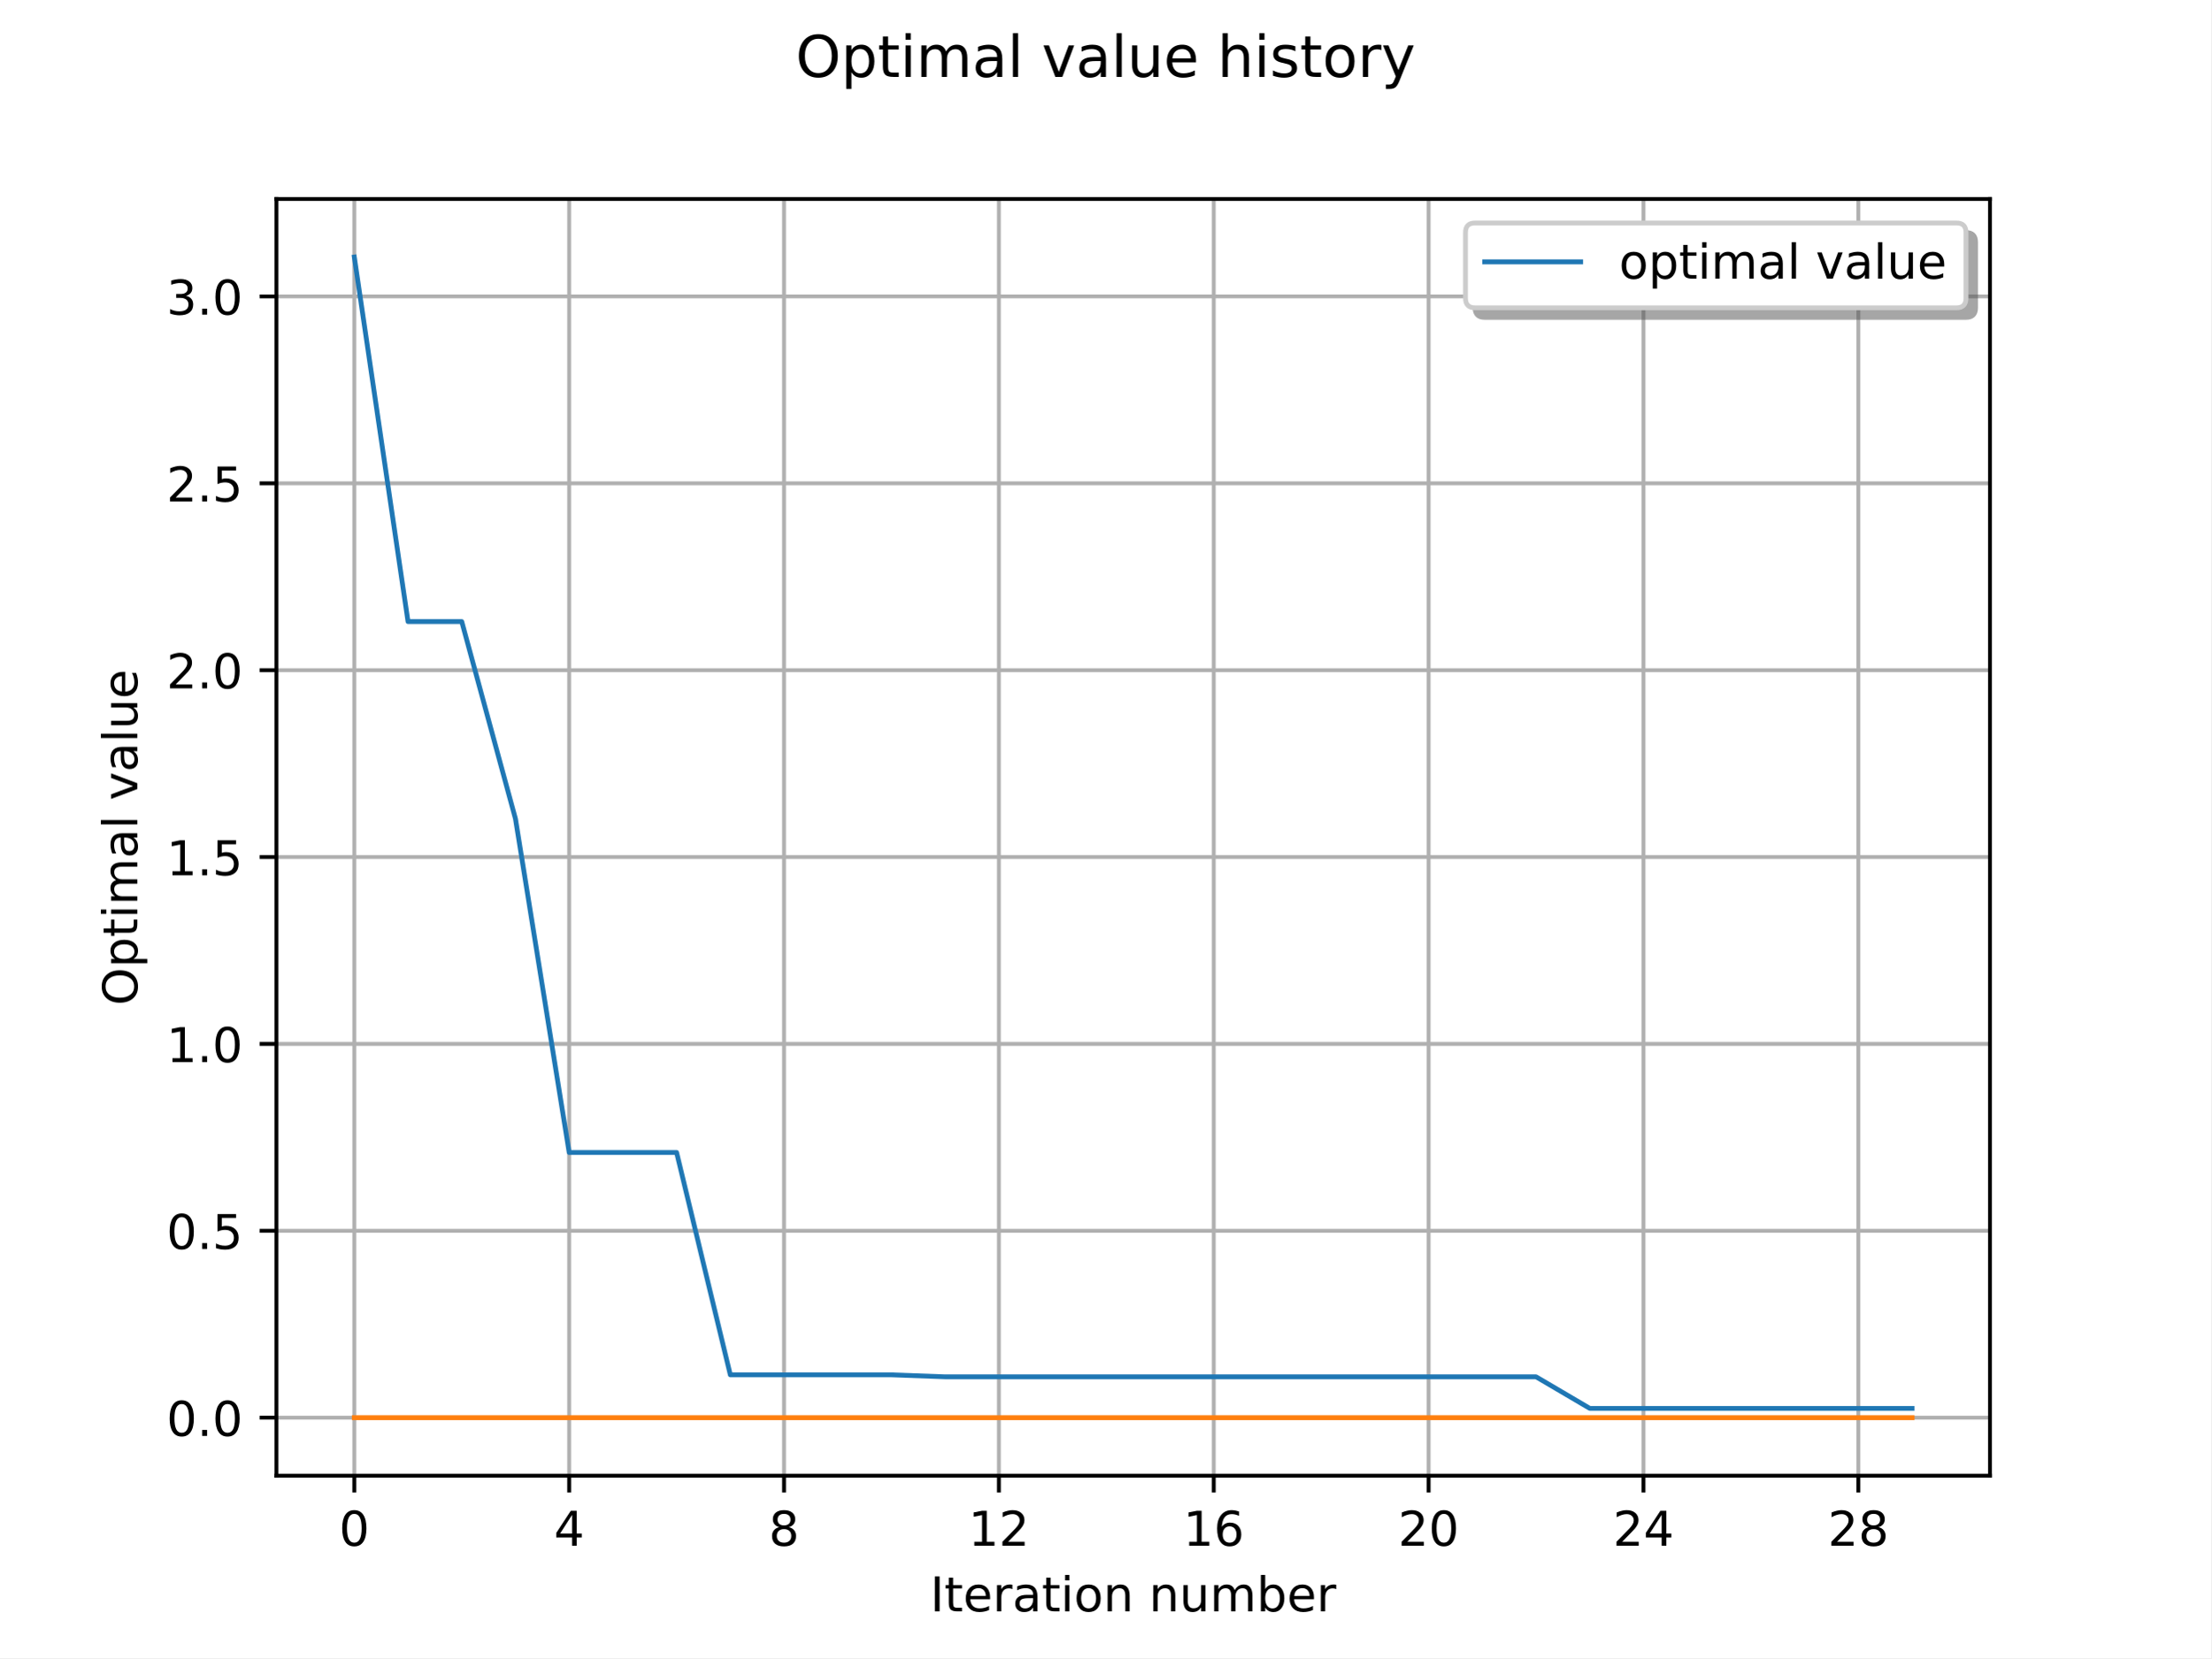
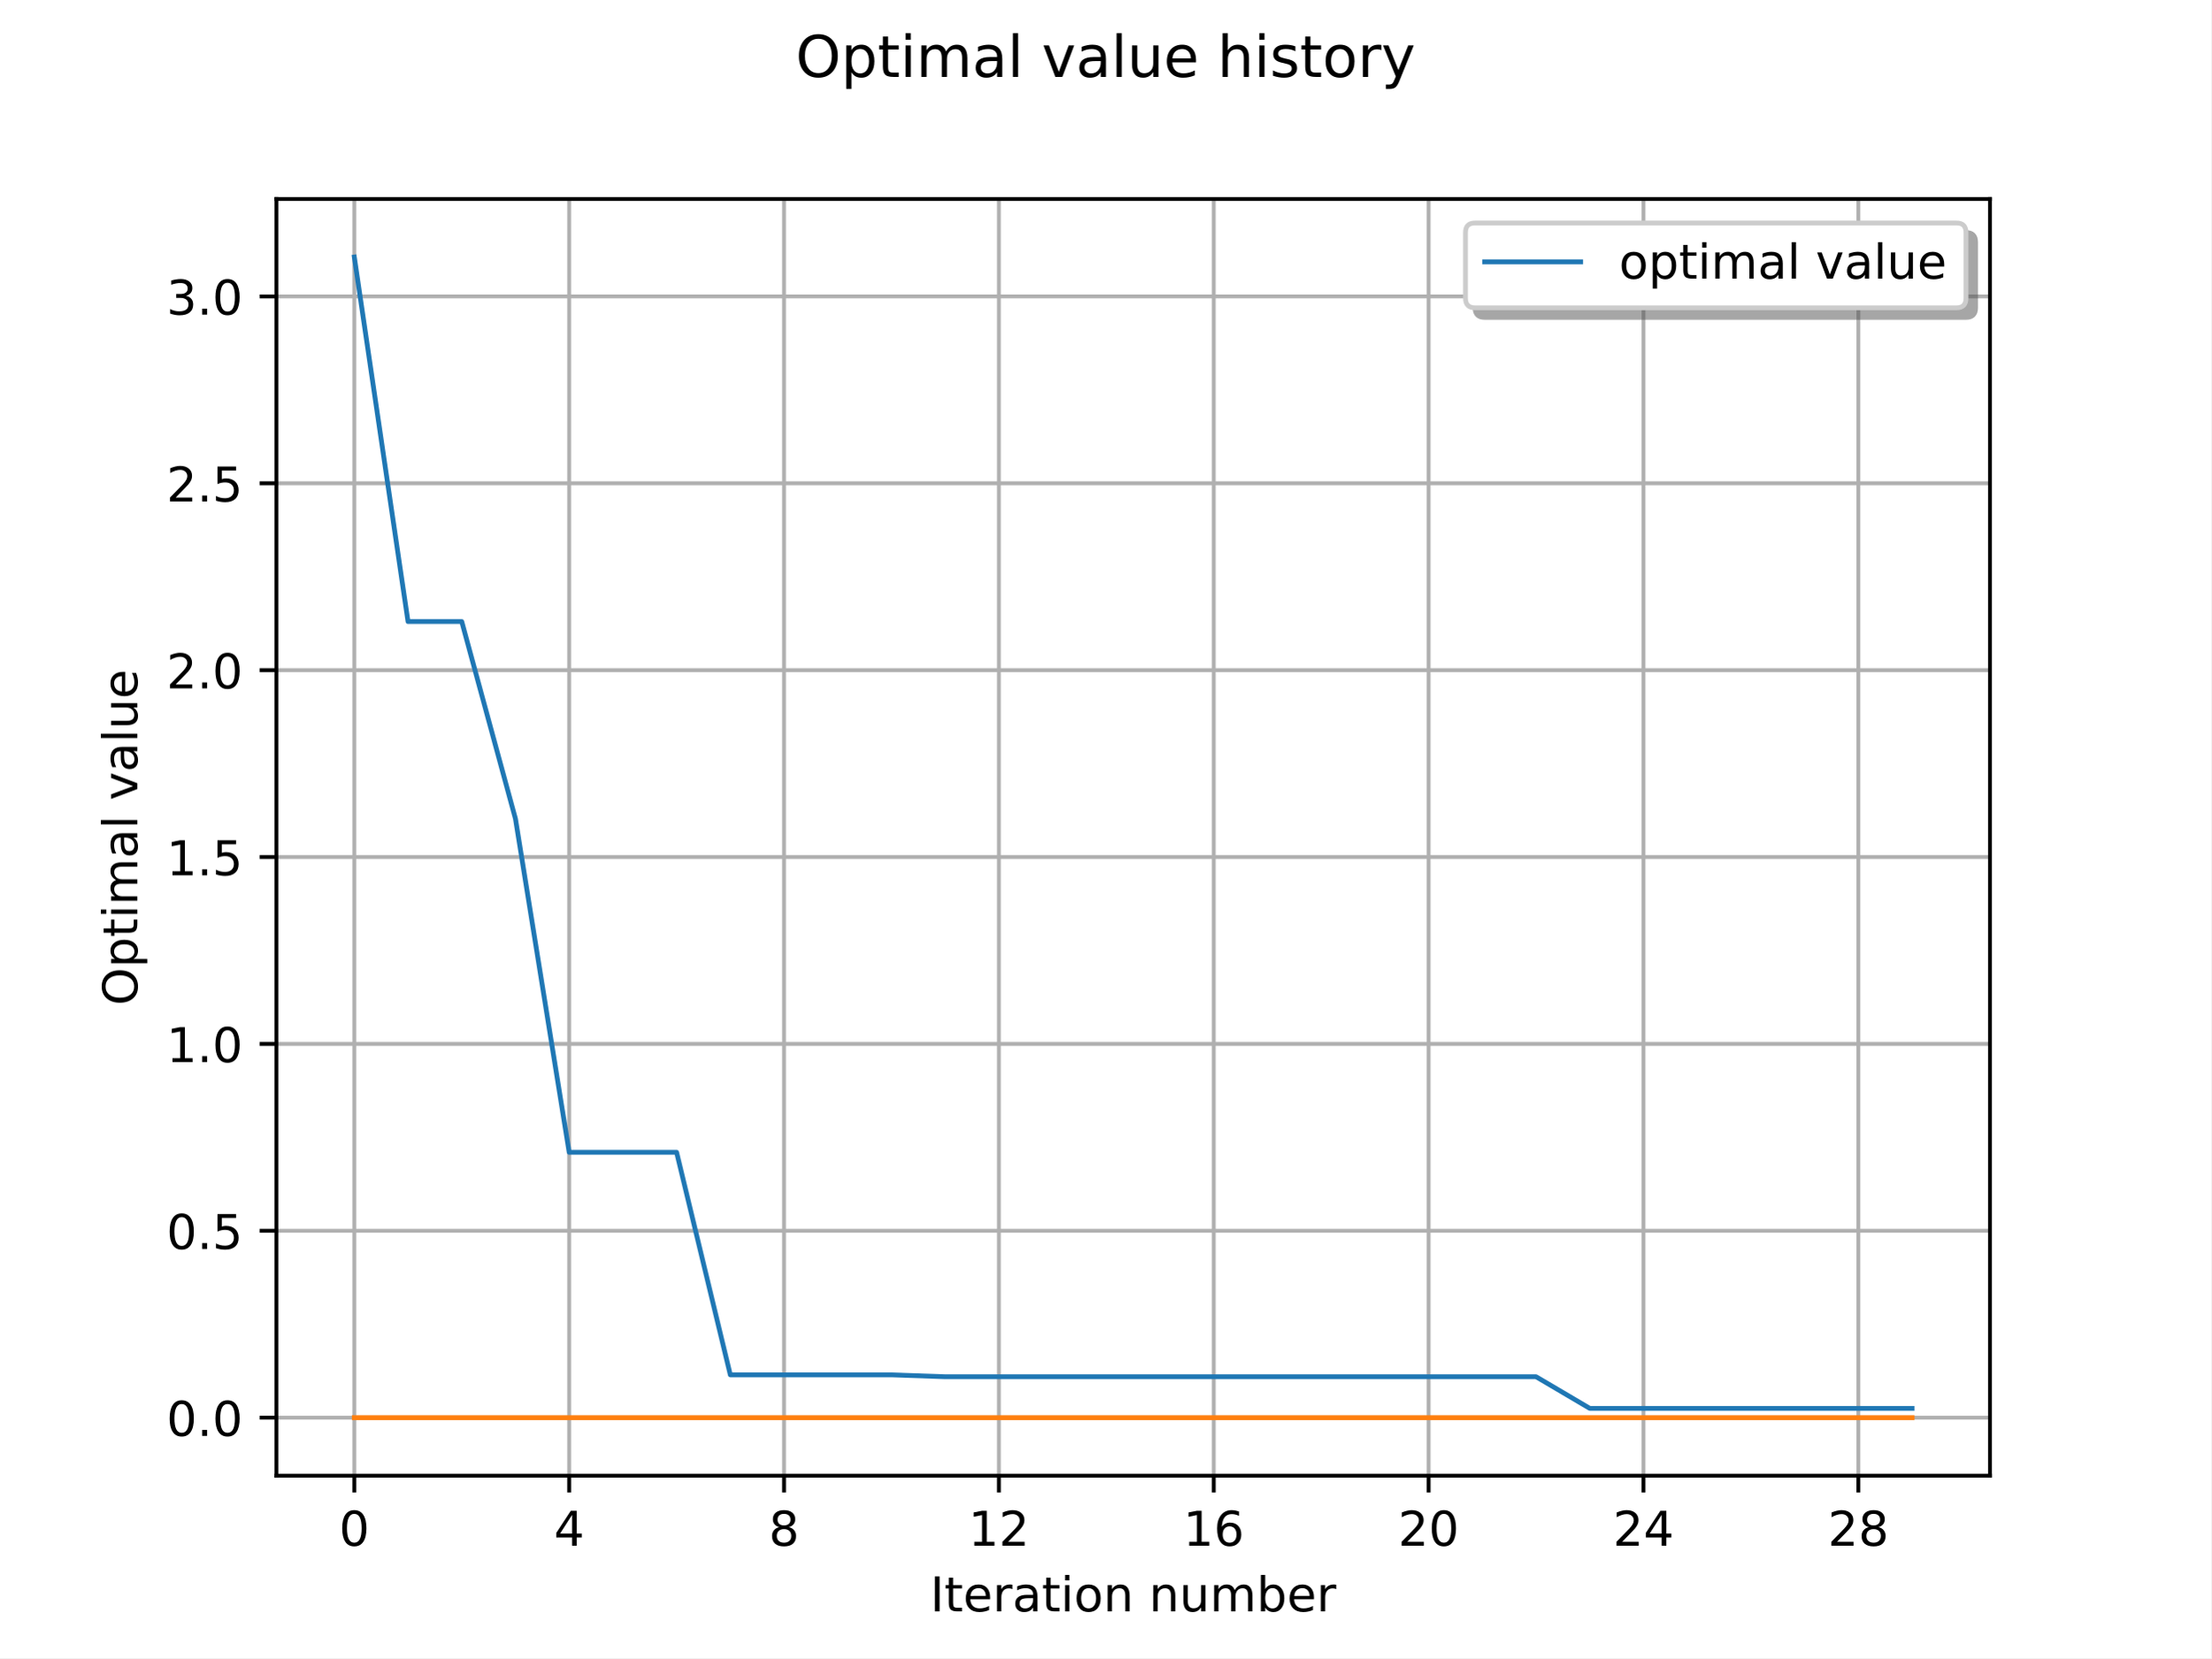
<svg xmlns="http://www.w3.org/2000/svg" xmlns:xlink="http://www.w3.org/1999/xlink" width="460.8pt" height="345.6pt" viewBox="0 0 460.8 345.6" version="1.1">
  <defs>
    <style type="text/css">*{stroke-linejoin: round; stroke-linecap: butt}</style>
  </defs>
  <g id="figure_1">
    <g id="patch_1">
      <path d="M 0 345.6  L 460.8 345.6  L 460.8 0  L 0 0  z " style="fill: #ffffff" />
    </g>
    <g id="axes_1">
      <g id="patch_2">
        <path d="M 57.6 307.584  L 414.72 307.584  L 414.72 41.472  L 57.6 41.472  z " style="fill: #ffffff" />
      </g>
      <g id="matplotlib.axis_1">
        <g id="xtick_1">
          <g id="line2d_1">
            <path d="M 73.833 307.584  L 73.833 41.472  " clip-path="url(#pece686282c)" style="fill: none; stroke: #b0b0b0; stroke-width: 0.8; stroke-linecap: square" />
          </g>
          <g id="line2d_2">
            <defs>
              <path id="m4a92d99fee" d="M 0 0  L 0 3.5  " style="stroke: #000000; stroke-width: 0.8" />
            </defs>
            <g>
              <use xlink:href="#m4a92d99fee" x="73.833" y="307.584" style="stroke: #000000; stroke-width: 0.8" />
            </g>
          </g>
          <g id="text_1">
            <g transform="translate(70.65148 322.1824) scale(0.1 -0.1)">
              <defs>
                <path id="DejaVuSans-30" d="M 2034 4250  Q 1547 4250 1301 3770  Q 1056 3291 1056 2328  Q 1056 1369 1301 889  Q 1547 409 2034 409  Q 2525 409 2770 889  Q 3016 1369 3016 2328  Q 3016 3291 2770 3770  Q 2525 4250 2034 4250  z M 2034 4750  Q 2819 4750 3233 4129  Q 3647 3509 3647 2328  Q 3647 1150 3233 529  Q 2819 -91 2034 -91  Q 1250 -91 836 529  Q 422 1150 422 2328  Q 422 3509 836 4129  Q 1250 4750 2034 4750  z " transform="scale(0.015625)" />
              </defs>
              <use xlink:href="#DejaVuSans-30" />
            </g>
          </g>
        </g>
        <g id="xtick_2">
          <g id="line2d_3">
            <path d="M 118.613 307.584  L 118.613 41.472  " clip-path="url(#pece686282c)" style="fill: none; stroke: #b0b0b0; stroke-width: 0.8; stroke-linecap: square" />
          </g>
          <g id="line2d_4">
            <g>
              <use xlink:href="#m4a92d99fee" x="118.613" y="307.584" style="stroke: #000000; stroke-width: 0.8" />
            </g>
          </g>
          <g id="text_2">
            <g transform="translate(115.4314 322.1824) scale(0.1 -0.1)">
              <defs>
                <path id="DejaVuSans-34" d="M 2419 4116  L 825 1625  L 2419 1625  L 2419 4116  z M 2253 4666  L 3047 4666  L 3047 1625  L 3713 1625  L 3713 1100  L 3047 1100  L 3047 0  L 2419 0  L 2419 1100  L 313 1100  L 313 1709  L 2253 4666  z " transform="scale(0.015625)" />
              </defs>
              <use xlink:href="#DejaVuSans-34" />
            </g>
          </g>
        </g>
        <g id="xtick_3">
          <g id="line2d_5">
            <path d="M 163.393 307.584  L 163.393 41.472  " clip-path="url(#pece686282c)" style="fill: none; stroke: #b0b0b0; stroke-width: 0.8; stroke-linecap: square" />
          </g>
          <g id="line2d_6">
            <g>
              <use xlink:href="#m4a92d99fee" x="163.393" y="307.584" style="stroke: #000000; stroke-width: 0.8" />
            </g>
          </g>
          <g id="text_3">
            <g transform="translate(160.2114 322.1824) scale(0.1 -0.1)">
              <defs>
                <path id="DejaVuSans-38" d="M 2034 2216  Q 1584 2216 1326 1975  Q 1069 1734 1069 1313  Q 1069 891 1326 650  Q 1584 409 2034 409  Q 2484 409 2743 651  Q 3003 894 3003 1313  Q 3003 1734 2745 1975  Q 2488 2216 2034 2216  z M 1403 2484  Q 997 2584 770 2862  Q 544 3141 544 3541  Q 544 4100 942 4425  Q 1341 4750 2034 4750  Q 2731 4750 3128 4425  Q 3525 4100 3525 3541  Q 3525 3141 3298 2862  Q 3072 2584 2669 2484  Q 3125 2378 3379 2068  Q 3634 1759 3634 1313  Q 3634 634 3220 271  Q 2806 -91 2034 -91  Q 1263 -91 848 271  Q 434 634 434 1313  Q 434 1759 690 2068  Q 947 2378 1403 2484  z M 1172 3481  Q 1172 3119 1398 2916  Q 1625 2713 2034 2713  Q 2441 2713 2670 2916  Q 2900 3119 2900 3481  Q 2900 3844 2670 4047  Q 2441 4250 2034 4250  Q 1625 4250 1398 4047  Q 1172 3844 1172 3481  z " transform="scale(0.015625)" />
              </defs>
              <use xlink:href="#DejaVuSans-38" />
            </g>
          </g>
        </g>
        <g id="xtick_4">
          <g id="line2d_7">
            <path d="M 208.173 307.584  L 208.173 41.472  " clip-path="url(#pece686282c)" style="fill: none; stroke: #b0b0b0; stroke-width: 0.8; stroke-linecap: square" />
          </g>
          <g id="line2d_8">
            <g>
              <use xlink:href="#m4a92d99fee" x="208.173" y="307.584" style="stroke: #000000; stroke-width: 0.8" />
            </g>
          </g>
          <g id="text_4">
            <g transform="translate(201.81 322.1824) scale(0.1 -0.1)">
              <defs>
                <path id="DejaVuSans-31" d="M 794 531  L 1825 531  L 1825 4091  L 703 3866  L 703 4441  L 1819 4666  L 2450 4666  L 2450 531  L 3481 531  L 3481 0  L 794 0  L 794 531  z " transform="scale(0.015625)" />
                <path id="DejaVuSans-32" d="M 1228 531  L 3431 531  L 3431 0  L 469 0  L 469 531  Q 828 903 1448 1529  Q 2069 2156 2228 2338  Q 2531 2678 2651 2914  Q 2772 3150 2772 3378  Q 2772 3750 2511 3984  Q 2250 4219 1831 4219  Q 1534 4219 1204 4116  Q 875 4013 500 3803  L 500 4441  Q 881 4594 1212 4672  Q 1544 4750 1819 4750  Q 2544 4750 2975 4387  Q 3406 4025 3406 3419  Q 3406 3131 3298 2873  Q 3191 2616 2906 2266  Q 2828 2175 2409 1742  Q 1991 1309 1228 531  z " transform="scale(0.015625)" />
              </defs>
              <use xlink:href="#DejaVuSans-31" />
              <use xlink:href="#DejaVuSans-32" transform="translate(63.62305 0)" />
            </g>
          </g>
        </g>
        <g id="xtick_5">
          <g id="line2d_9">
            <path d="M 252.952 307.584  L 252.952 41.472  " clip-path="url(#pece686282c)" style="fill: none; stroke: #b0b0b0; stroke-width: 0.8; stroke-linecap: square" />
          </g>
          <g id="line2d_10">
            <g>
              <use xlink:href="#m4a92d99fee" x="252.952" y="307.584" style="stroke: #000000; stroke-width: 0.8" />
            </g>
          </g>
          <g id="text_5">
            <g transform="translate(246.59 322.1824) scale(0.1 -0.1)">
              <defs>
                <path id="DejaVuSans-36" d="M 2113 2584  Q 1688 2584 1439 2293  Q 1191 2003 1191 1497  Q 1191 994 1439 701  Q 1688 409 2113 409  Q 2538 409 2786 701  Q 3034 994 3034 1497  Q 3034 2003 2786 2293  Q 2538 2584 2113 2584  z M 3366 4563  L 3366 3988  Q 3128 4100 2886 4159  Q 2644 4219 2406 4219  Q 1781 4219 1451 3797  Q 1122 3375 1075 2522  Q 1259 2794 1537 2939  Q 1816 3084 2150 3084  Q 2853 3084 3261 2657  Q 3669 2231 3669 1497  Q 3669 778 3244 343  Q 2819 -91 2113 -91  Q 1303 -91 875 529  Q 447 1150 447 2328  Q 447 3434 972 4092  Q 1497 4750 2381 4750  Q 2619 4750 2861 4703  Q 3103 4656 3366 4563  z " transform="scale(0.015625)" />
              </defs>
              <use xlink:href="#DejaVuSans-31" />
              <use xlink:href="#DejaVuSans-36" transform="translate(63.62305 0)" />
            </g>
          </g>
        </g>
        <g id="xtick_6">
          <g id="line2d_11">
            <path d="M 297.732 307.584  L 297.732 41.472  " clip-path="url(#pece686282c)" style="fill: none; stroke: #b0b0b0; stroke-width: 0.8; stroke-linecap: square" />
          </g>
          <g id="line2d_12">
            <g>
              <use xlink:href="#m4a92d99fee" x="297.732" y="307.584" style="stroke: #000000; stroke-width: 0.8" />
            </g>
          </g>
          <g id="text_6">
            <g transform="translate(291.3699 322.1824) scale(0.1 -0.1)">
              <use xlink:href="#DejaVuSans-32" />
              <use xlink:href="#DejaVuSans-30" transform="translate(63.62305 0)" />
            </g>
          </g>
        </g>
        <g id="xtick_7">
          <g id="line2d_13">
            <path d="M 342.512 307.584  L 342.512 41.472  " clip-path="url(#pece686282c)" style="fill: none; stroke: #b0b0b0; stroke-width: 0.8; stroke-linecap: square" />
          </g>
          <g id="line2d_14">
            <g>
              <use xlink:href="#m4a92d99fee" x="342.512" y="307.584" style="stroke: #000000; stroke-width: 0.8" />
            </g>
          </g>
          <g id="text_7">
            <g transform="translate(336.1499 322.1824) scale(0.1 -0.1)">
              <use xlink:href="#DejaVuSans-32" />
              <use xlink:href="#DejaVuSans-34" transform="translate(63.62305 0)" />
            </g>
          </g>
        </g>
        <g id="xtick_8">
          <g id="line2d_15">
            <path d="M 387.292 307.584  L 387.292 41.472  " clip-path="url(#pece686282c)" style="fill: none; stroke: #b0b0b0; stroke-width: 0.8; stroke-linecap: square" />
          </g>
          <g id="line2d_16">
            <g>
              <use xlink:href="#m4a92d99fee" x="387.292" y="307.584" style="stroke: #000000; stroke-width: 0.8" />
            </g>
          </g>
          <g id="text_8">
            <g transform="translate(380.9298 322.1824) scale(0.1 -0.1)">
              <use xlink:href="#DejaVuSans-32" />
              <use xlink:href="#DejaVuSans-38" transform="translate(63.62305 0)" />
            </g>
          </g>
        </g>
        <g id="text_9">
          <g transform="translate(193.8483 335.8606) scale(0.1 -0.1)">
            <defs>
              <path id="DejaVuSans-49" d="M 628 4666  L 1259 4666  L 1259 0  L 628 0  L 628 4666  z " transform="scale(0.015625)" />
              <path id="DejaVuSans-74" d="M 1172 4494  L 1172 3500  L 2356 3500  L 2356 3053  L 1172 3053  L 1172 1153  Q 1172 725 1289 603  Q 1406 481 1766 481  L 2356 481  L 2356 0  L 1766 0  Q 1100 0 847 248  Q 594 497 594 1153  L 594 3053  L 172 3053  L 172 3500  L 594 3500  L 594 4494  L 1172 4494  z " transform="scale(0.015625)" />
              <path id="DejaVuSans-65" d="M 3597 1894  L 3597 1613  L 953 1613  Q 991 1019 1311 708  Q 1631 397 2203 397  Q 2534 397 2845 478  Q 3156 559 3463 722  L 3463 178  Q 3153 47 2828 -22  Q 2503 -91 2169 -91  Q 1331 -91 842 396  Q 353 884 353 1716  Q 353 2575 817 3079  Q 1281 3584 2069 3584  Q 2775 3584 3186 3129  Q 3597 2675 3597 1894  z M 3022 2063  Q 3016 2534 2758 2815  Q 2500 3097 2075 3097  Q 1594 3097 1305 2825  Q 1016 2553 972 2059  L 3022 2063  z " transform="scale(0.015625)" />
              <path id="DejaVuSans-72" d="M 2631 2963  Q 2534 3019 2420 3045  Q 2306 3072 2169 3072  Q 1681 3072 1420 2755  Q 1159 2438 1159 1844  L 1159 0  L 581 0  L 581 3500  L 1159 3500  L 1159 2956  Q 1341 3275 1631 3429  Q 1922 3584 2338 3584  Q 2397 3584 2469 3576  Q 2541 3569 2628 3553  L 2631 2963  z " transform="scale(0.015625)" />
              <path id="DejaVuSans-61" d="M 2194 1759  Q 1497 1759 1228 1600  Q 959 1441 959 1056  Q 959 750 1161 570  Q 1363 391 1709 391  Q 2188 391 2477 730  Q 2766 1069 2766 1631  L 2766 1759  L 2194 1759  z M 3341 1997  L 3341 0  L 2766 0  L 2766 531  Q 2569 213 2275 61  Q 1981 -91 1556 -91  Q 1019 -91 701 211  Q 384 513 384 1019  Q 384 1609 779 1909  Q 1175 2209 1959 2209  L 2766 2209  L 2766 2266  Q 2766 2663 2505 2880  Q 2244 3097 1772 3097  Q 1472 3097 1187 3025  Q 903 2953 641 2809  L 641 3341  Q 956 3463 1253 3523  Q 1550 3584 1831 3584  Q 2591 3584 2966 3190  Q 3341 2797 3341 1997  z " transform="scale(0.015625)" />
              <path id="DejaVuSans-69" d="M 603 3500  L 1178 3500  L 1178 0  L 603 0  L 603 3500  z M 603 4863  L 1178 4863  L 1178 4134  L 603 4134  L 603 4863  z " transform="scale(0.015625)" />
              <path id="DejaVuSans-6f" d="M 1959 3097  Q 1497 3097 1228 2736  Q 959 2375 959 1747  Q 959 1119 1226 758  Q 1494 397 1959 397  Q 2419 397 2687 759  Q 2956 1122 2956 1747  Q 2956 2369 2687 2733  Q 2419 3097 1959 3097  z M 1959 3584  Q 2709 3584 3137 3096  Q 3566 2609 3566 1747  Q 3566 888 3137 398  Q 2709 -91 1959 -91  Q 1206 -91 779 398  Q 353 888 353 1747  Q 353 2609 779 3096  Q 1206 3584 1959 3584  z " transform="scale(0.015625)" />
              <path id="DejaVuSans-6e" d="M 3513 2113  L 3513 0  L 2938 0  L 2938 2094  Q 2938 2591 2744 2837  Q 2550 3084 2163 3084  Q 1697 3084 1428 2787  Q 1159 2491 1159 1978  L 1159 0  L 581 0  L 581 3500  L 1159 3500  L 1159 2956  Q 1366 3272 1645 3428  Q 1925 3584 2291 3584  Q 2894 3584 3203 3211  Q 3513 2838 3513 2113  z " transform="scale(0.015625)" />
              <path id="DejaVuSans-20" transform="scale(0.015625)" />
              <path id="DejaVuSans-75" d="M 544 1381  L 544 3500  L 1119 3500  L 1119 1403  Q 1119 906 1312 657  Q 1506 409 1894 409  Q 2359 409 2629 706  Q 2900 1003 2900 1516  L 2900 3500  L 3475 3500  L 3475 0  L 2900 0  L 2900 538  Q 2691 219 2414 64  Q 2138 -91 1772 -91  Q 1169 -91 856 284  Q 544 659 544 1381  z M 1991 3584  L 1991 3584  z " transform="scale(0.015625)" />
              <path id="DejaVuSans-6d" d="M 3328 2828  Q 3544 3216 3844 3400  Q 4144 3584 4550 3584  Q 5097 3584 5394 3201  Q 5691 2819 5691 2113  L 5691 0  L 5113 0  L 5113 2094  Q 5113 2597 4934 2840  Q 4756 3084 4391 3084  Q 3944 3084 3684 2787  Q 3425 2491 3425 1978  L 3425 0  L 2847 0  L 2847 2094  Q 2847 2600 2669 2842  Q 2491 3084 2119 3084  Q 1678 3084 1418 2786  Q 1159 2488 1159 1978  L 1159 0  L 581 0  L 581 3500  L 1159 3500  L 1159 2956  Q 1356 3278 1631 3431  Q 1906 3584 2284 3584  Q 2666 3584 2933 3390  Q 3200 3197 3328 2828  z " transform="scale(0.015625)" />
              <path id="DejaVuSans-62" d="M 3116 1747  Q 3116 2381 2855 2742  Q 2594 3103 2138 3103  Q 1681 3103 1420 2742  Q 1159 2381 1159 1747  Q 1159 1113 1420 752  Q 1681 391 2138 391  Q 2594 391 2855 752  Q 3116 1113 3116 1747  z M 1159 2969  Q 1341 3281 1617 3432  Q 1894 3584 2278 3584  Q 2916 3584 3314 3078  Q 3713 2572 3713 1747  Q 3713 922 3314 415  Q 2916 -91 2278 -91  Q 1894 -91 1617 61  Q 1341 213 1159 525  L 1159 0  L 581 0  L 581 4863  L 1159 4863  L 1159 2969  z " transform="scale(0.015625)" />
            </defs>
            <use xlink:href="#DejaVuSans-49" />
            <use xlink:href="#DejaVuSans-74" transform="translate(29.49219 0)" />
            <use xlink:href="#DejaVuSans-65" transform="translate(68.70117 0)" />
            <use xlink:href="#DejaVuSans-72" transform="translate(130.2246 0)" />
            <use xlink:href="#DejaVuSans-61" transform="translate(171.3379 0)" />
            <use xlink:href="#DejaVuSans-74" transform="translate(232.6172 0)" />
            <use xlink:href="#DejaVuSans-69" transform="translate(271.8262 0)" />
            <use xlink:href="#DejaVuSans-6f" transform="translate(299.6094 0)" />
            <use xlink:href="#DejaVuSans-6e" transform="translate(360.791 0)" />
            <use xlink:href="#DejaVuSans-20" transform="translate(424.1699 0)" />
            <use xlink:href="#DejaVuSans-6e" transform="translate(455.957 0)" />
            <use xlink:href="#DejaVuSans-75" transform="translate(519.3359 0)" />
            <use xlink:href="#DejaVuSans-6d" transform="translate(582.7148 0)" />
            <use xlink:href="#DejaVuSans-62" transform="translate(680.127 0)" />
            <use xlink:href="#DejaVuSans-65" transform="translate(743.6035 0)" />
            <use xlink:href="#DejaVuSans-72" transform="translate(805.127 0)" />
          </g>
        </g>
      </g>
      <g id="matplotlib.axis_2">
        <g id="ytick_1">
          <g id="line2d_17">
            <path d="M 57.6 295.488  L 414.72 295.488  " clip-path="url(#pece686282c)" style="fill: none; stroke: #b0b0b0; stroke-width: 0.8; stroke-linecap: square" />
          </g>
          <g id="line2d_18">
            <defs>
              <path id="mb3cb5c074b" d="M 0 0  L -3.5 0  " style="stroke: #000000; stroke-width: 0.8" />
            </defs>
            <g>
              <use xlink:href="#mb3cb5c074b" x="57.6" y="295.488" style="stroke: #000000; stroke-width: 0.8" />
            </g>
          </g>
          <g id="text_10">
            <g transform="translate(34.69687 299.2872) scale(0.1 -0.1)">
              <defs>
                <path id="DejaVuSans-2e" d="M 684 794  L 1344 794  L 1344 0  L 684 0  L 684 794  z " transform="scale(0.015625)" />
              </defs>
              <use xlink:href="#DejaVuSans-30" />
              <use xlink:href="#DejaVuSans-2e" transform="translate(63.62305 0)" />
              <use xlink:href="#DejaVuSans-30" transform="translate(95.41016 0)" />
            </g>
          </g>
        </g>
        <g id="ytick_2">
          <g id="line2d_19">
-             <path d="M 57.6 256.536  L 414.72 256.536  " clip-path="url(#pece686282c)" style="fill: none; stroke: #b0b0b0; stroke-width: 0.8; stroke-linecap: square" />
+             <path d="M 57.6 256.535  L 414.72 256.535  " clip-path="url(#pece686282c)" style="fill: none; stroke: #b0b0b0; stroke-width: 0.8; stroke-linecap: square" />
          </g>
          <g id="line2d_20">
            <g>
-               <use xlink:href="#mb3cb5c074b" x="57.6" y="256.536" style="stroke: #000000; stroke-width: 0.8" />
+               <use xlink:href="#mb3cb5c074b" x="57.6" y="256.535" style="stroke: #000000; stroke-width: 0.8" />
            </g>
          </g>
          <g id="text_11">
-             <g transform="translate(34.69687 260.3349) scale(0.1 -0.1)">
+             <g transform="translate(34.69687 260.3347) scale(0.1 -0.1)">
              <defs>
                <path id="DejaVuSans-35" d="M 691 4666  L 3169 4666  L 3169 4134  L 1269 4134  L 1269 2991  Q 1406 3038 1543 3061  Q 1681 3084 1819 3084  Q 2600 3084 3056 2656  Q 3513 2228 3513 1497  Q 3513 744 3044 326  Q 2575 -91 1722 -91  Q 1428 -91 1123 -41  Q 819 9 494 109  L 494 744  Q 775 591 1075 516  Q 1375 441 1709 441  Q 2250 441 2565 725  Q 2881 1009 2881 1497  Q 2881 1984 2565 2268  Q 2250 2553 1709 2553  Q 1456 2553 1204 2497  Q 953 2441 691 2322  L 691 4666  z " transform="scale(0.015625)" />
              </defs>
              <use xlink:href="#DejaVuSans-30" />
              <use xlink:href="#DejaVuSans-2e" transform="translate(63.62305 0)" />
              <use xlink:href="#DejaVuSans-35" transform="translate(95.41016 0)" />
            </g>
          </g>
        </g>
        <g id="ytick_3">
          <g id="line2d_21">
            <path d="M 57.6 217.583  L 414.72 217.583  " clip-path="url(#pece686282c)" style="fill: none; stroke: #b0b0b0; stroke-width: 0.8; stroke-linecap: square" />
          </g>
          <g id="line2d_22">
            <g>
              <use xlink:href="#mb3cb5c074b" x="57.6" y="217.583" style="stroke: #000000; stroke-width: 0.8" />
            </g>
          </g>
          <g id="text_12">
-             <g transform="translate(34.69687 221.3826) scale(0.1 -0.1)">
+             <g transform="translate(34.69687 221.3822) scale(0.1 -0.1)">
              <use xlink:href="#DejaVuSans-31" />
              <use xlink:href="#DejaVuSans-2e" transform="translate(63.62305 0)" />
              <use xlink:href="#DejaVuSans-30" transform="translate(95.41016 0)" />
            </g>
          </g>
        </g>
        <g id="ytick_4">
          <g id="line2d_23">
-             <path d="M 57.6 178.631  L 414.72 178.631  " clip-path="url(#pece686282c)" style="fill: none; stroke: #b0b0b0; stroke-width: 0.8; stroke-linecap: square" />
+             <path d="M 57.6 178.63  L 414.72 178.63  " clip-path="url(#pece686282c)" style="fill: none; stroke: #b0b0b0; stroke-width: 0.8; stroke-linecap: square" />
          </g>
          <g id="line2d_24">
            <g>
-               <use xlink:href="#mb3cb5c074b" x="57.6" y="178.631" style="stroke: #000000; stroke-width: 0.8" />
+               <use xlink:href="#mb3cb5c074b" x="57.6" y="178.63" style="stroke: #000000; stroke-width: 0.8" />
            </g>
          </g>
          <g id="text_13">
-             <g transform="translate(34.69687 182.4303) scale(0.1 -0.1)">
+             <g transform="translate(34.69687 182.4297) scale(0.1 -0.1)">
              <use xlink:href="#DejaVuSans-31" />
              <use xlink:href="#DejaVuSans-2e" transform="translate(63.62305 0)" />
              <use xlink:href="#DejaVuSans-35" transform="translate(95.41016 0)" />
            </g>
          </g>
        </g>
        <g id="ytick_5">
          <g id="line2d_25">
-             <path d="M 57.6 139.679  L 414.72 139.679  " clip-path="url(#pece686282c)" style="fill: none; stroke: #b0b0b0; stroke-width: 0.8; stroke-linecap: square" />
+             <path d="M 57.6 139.678  L 414.72 139.678  " clip-path="url(#pece686282c)" style="fill: none; stroke: #b0b0b0; stroke-width: 0.8; stroke-linecap: square" />
          </g>
          <g id="line2d_26">
            <g>
-               <use xlink:href="#mb3cb5c074b" x="57.6" y="139.679" style="stroke: #000000; stroke-width: 0.8" />
+               <use xlink:href="#mb3cb5c074b" x="57.6" y="139.678" style="stroke: #000000; stroke-width: 0.8" />
            </g>
          </g>
          <g id="text_14">
-             <g transform="translate(34.69687 143.4779) scale(0.1 -0.1)">
+             <g transform="translate(34.69687 143.4772) scale(0.1 -0.1)">
              <use xlink:href="#DejaVuSans-32" />
              <use xlink:href="#DejaVuSans-2e" transform="translate(63.62305 0)" />
              <use xlink:href="#DejaVuSans-30" transform="translate(95.41016 0)" />
            </g>
          </g>
        </g>
        <g id="ytick_6">
          <g id="line2d_27">
-             <path d="M 57.6 100.726  L 414.72 100.726  " clip-path="url(#pece686282c)" style="fill: none; stroke: #b0b0b0; stroke-width: 0.8; stroke-linecap: square" />
+             <path d="M 57.6 100.725  L 414.72 100.725  " clip-path="url(#pece686282c)" style="fill: none; stroke: #b0b0b0; stroke-width: 0.8; stroke-linecap: square" />
          </g>
          <g id="line2d_28">
            <g>
-               <use xlink:href="#mb3cb5c074b" x="57.6" y="100.726" style="stroke: #000000; stroke-width: 0.8" />
+               <use xlink:href="#mb3cb5c074b" x="57.6" y="100.725" style="stroke: #000000; stroke-width: 0.8" />
            </g>
          </g>
          <g id="text_15">
-             <g transform="translate(34.69687 104.5256) scale(0.1 -0.1)">
+             <g transform="translate(34.69687 104.5247) scale(0.1 -0.1)">
              <use xlink:href="#DejaVuSans-32" />
              <use xlink:href="#DejaVuSans-2e" transform="translate(63.62305 0)" />
              <use xlink:href="#DejaVuSans-35" transform="translate(95.41016 0)" />
            </g>
          </g>
        </g>
        <g id="ytick_7">
          <g id="line2d_29">
-             <path d="M 57.6 61.774  L 414.72 61.774  " clip-path="url(#pece686282c)" style="fill: none; stroke: #b0b0b0; stroke-width: 0.8; stroke-linecap: square" />
+             <path d="M 57.6 61.773  L 414.72 61.773  " clip-path="url(#pece686282c)" style="fill: none; stroke: #b0b0b0; stroke-width: 0.8; stroke-linecap: square" />
          </g>
          <g id="line2d_30">
            <g>
-               <use xlink:href="#mb3cb5c074b" x="57.6" y="61.774" style="stroke: #000000; stroke-width: 0.8" />
+               <use xlink:href="#mb3cb5c074b" x="57.6" y="61.773" style="stroke: #000000; stroke-width: 0.8" />
            </g>
          </g>
          <g id="text_16">
-             <g transform="translate(34.69687 65.57331) scale(0.1 -0.1)">
+             <g transform="translate(34.69687 65.57215) scale(0.1 -0.1)">
              <defs>
                <path id="DejaVuSans-33" d="M 2597 2516  Q 3050 2419 3304 2112  Q 3559 1806 3559 1356  Q 3559 666 3084 287  Q 2609 -91 1734 -91  Q 1441 -91 1130 -33  Q 819 25 488 141  L 488 750  Q 750 597 1062 519  Q 1375 441 1716 441  Q 2309 441 2620 675  Q 2931 909 2931 1356  Q 2931 1769 2642 2001  Q 2353 2234 1838 2234  L 1294 2234  L 1294 2753  L 1863 2753  Q 2328 2753 2575 2939  Q 2822 3125 2822 3475  Q 2822 3834 2567 4026  Q 2313 4219 1838 4219  Q 1578 4219 1281 4162  Q 984 4106 628 3988  L 628 4550  Q 988 4650 1302 4700  Q 1616 4750 1894 4750  Q 2613 4750 3031 4423  Q 3450 4097 3450 3541  Q 3450 3153 3228 2886  Q 3006 2619 2597 2516  z " transform="scale(0.015625)" />
              </defs>
              <use xlink:href="#DejaVuSans-33" />
              <use xlink:href="#DejaVuSans-2e" transform="translate(63.62305 0)" />
              <use xlink:href="#DejaVuSans-30" transform="translate(95.41016 0)" />
            </g>
          </g>
        </g>
        <g id="text_17">
          <g transform="translate(28.61719 209.5577) rotate(-90) scale(0.1 -0.1)">
            <defs>
              <path id="DejaVuSans-4f" d="M 2522 4238  Q 1834 4238 1429 3725  Q 1025 3213 1025 2328  Q 1025 1447 1429 934  Q 1834 422 2522 422  Q 3209 422 3611 934  Q 4013 1447 4013 2328  Q 4013 3213 3611 3725  Q 3209 4238 2522 4238  z M 2522 4750  Q 3503 4750 4090 4092  Q 4678 3434 4678 2328  Q 4678 1225 4090 567  Q 3503 -91 2522 -91  Q 1538 -91 948 565  Q 359 1222 359 2328  Q 359 3434 948 4092  Q 1538 4750 2522 4750  z " transform="scale(0.015625)" />
              <path id="DejaVuSans-70" d="M 1159 525  L 1159 -1331  L 581 -1331  L 581 3500  L 1159 3500  L 1159 2969  Q 1341 3281 1617 3432  Q 1894 3584 2278 3584  Q 2916 3584 3314 3078  Q 3713 2572 3713 1747  Q 3713 922 3314 415  Q 2916 -91 2278 -91  Q 1894 -91 1617 61  Q 1341 213 1159 525  z M 3116 1747  Q 3116 2381 2855 2742  Q 2594 3103 2138 3103  Q 1681 3103 1420 2742  Q 1159 2381 1159 1747  Q 1159 1113 1420 752  Q 1681 391 2138 391  Q 2594 391 2855 752  Q 3116 1113 3116 1747  z " transform="scale(0.015625)" />
              <path id="DejaVuSans-6c" d="M 603 4863  L 1178 4863  L 1178 0  L 603 0  L 603 4863  z " transform="scale(0.015625)" />
              <path id="DejaVuSans-76" d="M 191 3500  L 800 3500  L 1894 563  L 2988 3500  L 3597 3500  L 2284 0  L 1503 0  L 191 3500  z " transform="scale(0.015625)" />
            </defs>
            <use xlink:href="#DejaVuSans-4f" />
            <use xlink:href="#DejaVuSans-70" transform="translate(78.71094 0)" />
            <use xlink:href="#DejaVuSans-74" transform="translate(142.1875 0)" />
            <use xlink:href="#DejaVuSans-69" transform="translate(181.3965 0)" />
            <use xlink:href="#DejaVuSans-6d" transform="translate(209.1797 0)" />
            <use xlink:href="#DejaVuSans-61" transform="translate(306.5918 0)" />
            <use xlink:href="#DejaVuSans-6c" transform="translate(367.8711 0)" />
            <use xlink:href="#DejaVuSans-20" transform="translate(395.6543 0)" />
            <use xlink:href="#DejaVuSans-76" transform="translate(427.4414 0)" />
            <use xlink:href="#DejaVuSans-61" transform="translate(486.6211 0)" />
            <use xlink:href="#DejaVuSans-6c" transform="translate(547.9004 0)" />
            <use xlink:href="#DejaVuSans-75" transform="translate(575.6836 0)" />
            <use xlink:href="#DejaVuSans-65" transform="translate(639.0625 0)" />
          </g>
        </g>
      </g>
      <g id="line2d_31">
-         <path d="M 73.833 53.568  L 85.028 129.551  L 96.223 129.551  L 107.418 170.655  L 118.613 240.212  L 129.808 240.212  L 141.003 240.212  L 152.198 286.562  L 163.393 286.562  L 174.588 286.562  L 185.783 286.562  L 196.978 286.974  L 208.173 286.974  L 219.368 286.974  L 230.563 286.974  L 241.757 286.974  L 252.952 286.974  L 264.147 286.974  L 275.342 286.974  L 286.537 286.974  L 297.732 286.974  L 308.927 286.974  L 320.122 286.974  L 331.317 293.555  L 342.512 293.555  L 353.707 293.555  L 364.902 293.555  L 376.097 293.555  L 387.292 293.555  L 398.487 293.555  " clip-path="url(#pece686282c)" style="fill: none; stroke: #1f77b4; stroke-linecap: square" />
+         <path d="M 73.833 53.568  L 85.028 129.547  L 96.223 129.547  L 107.418 170.655  L 118.613 240.175  L 129.808 240.175  L 141.003 240.175  L 152.198 286.567  L 163.393 286.567  L 174.588 286.567  L 185.783 286.567  L 196.978 286.958  L 208.173 286.958  L 219.368 286.958  L 230.563 286.958  L 241.757 286.958  L 252.952 286.958  L 264.147 286.958  L 275.342 286.958  L 286.537 286.958  L 297.732 286.958  L 308.927 286.958  L 320.122 286.958  L 331.317 293.553  L 342.512 293.553  L 353.707 293.553  L 364.902 293.553  L 376.097 293.553  L 387.292 293.553  L 398.487 293.553  " clip-path="url(#pece686282c)" style="fill: none; stroke: #1f77b4; stroke-linecap: square" />
      </g>
      <g id="line2d_32">
        <path d="M 73.833 295.488  L 398.487 295.488  " clip-path="url(#pece686282c)" style="fill: none; stroke: #ff7f0e; stroke-linecap: square" />
      </g>
      <g id="patch_3">
        <path d="M 57.6 307.584  L 57.6 41.472  " style="fill: none; stroke: #000000; stroke-width: 0.8; stroke-linejoin: miter; stroke-linecap: square" />
      </g>
      <g id="patch_4">
        <path d="M 414.72 307.584  L 414.72 41.472  " style="fill: none; stroke: #000000; stroke-width: 0.8; stroke-linejoin: miter; stroke-linecap: square" />
      </g>
      <g id="patch_5">
        <path d="M 57.6 307.584  L 414.72 307.584  " style="fill: none; stroke: #000000; stroke-width: 0.8; stroke-linejoin: miter; stroke-linecap: square" />
      </g>
      <g id="patch_6">
        <path d="M 57.6 41.472  L 414.72 41.472  " style="fill: none; stroke: #000000; stroke-width: 0.8; stroke-linejoin: miter; stroke-linecap: square" />
      </g>
      <g id="legend_1">
        <g id="patch_7">
          <path d="M 309.414 66.15  L 409.72 66.15  Q 411.72 66.15 411.72 64.15  L 411.72 50.472  Q 411.72 48.472 409.72 48.472  L 309.414 48.472  Q 307.414 48.472 307.414 50.472  L 307.414 64.15  Q 307.414 66.15 309.414 66.15  z " style="fill: #4d4d4d; opacity: 0.5; stroke: #4d4d4d; stroke-linejoin: miter" />
        </g>
        <g id="patch_8">
          <path d="M 307.414 64.15  L 407.72 64.15  Q 409.72 64.15 409.72 62.15  L 409.72 48.472  Q 409.72 46.472 407.72 46.472  L 307.414 46.472  Q 305.414 46.472 305.414 48.472  L 305.414 62.15  Q 305.414 64.15 307.414 64.15  z " style="fill: #ffffff; stroke: #cccccc; stroke-linejoin: miter" />
        </g>
        <g id="line2d_33">
          <path d="M 309.414 54.57  L 319.414 54.57  L 329.414 54.57  " style="fill: none; stroke: #1f77b4; stroke-linecap: square" />
        </g>
        <g id="text_18">
          <g transform="translate(337.4137 58.07044) scale(0.1 -0.1)">
            <use xlink:href="#DejaVuSans-6f" />
            <use xlink:href="#DejaVuSans-70" transform="translate(61.18164 0)" />
            <use xlink:href="#DejaVuSans-74" transform="translate(124.6582 0)" />
            <use xlink:href="#DejaVuSans-69" transform="translate(163.8672 0)" />
            <use xlink:href="#DejaVuSans-6d" transform="translate(191.6504 0)" />
            <use xlink:href="#DejaVuSans-61" transform="translate(289.0625 0)" />
            <use xlink:href="#DejaVuSans-6c" transform="translate(350.3418 0)" />
            <use xlink:href="#DejaVuSans-20" transform="translate(378.125 0)" />
            <use xlink:href="#DejaVuSans-76" transform="translate(409.9121 0)" />
            <use xlink:href="#DejaVuSans-61" transform="translate(469.0918 0)" />
            <use xlink:href="#DejaVuSans-6c" transform="translate(530.3711 0)" />
            <use xlink:href="#DejaVuSans-75" transform="translate(558.1543 0)" />
            <use xlink:href="#DejaVuSans-65" transform="translate(621.5332 0)" />
          </g>
        </g>
      </g>
    </g>
    <g id="text_19">
      <g transform="translate(165.8212 16.03013) scale(0.12 -0.12)">
        <defs>
          <path id="DejaVuSans-68" d="M 3513 2113  L 3513 0  L 2938 0  L 2938 2094  Q 2938 2591 2744 2837  Q 2550 3084 2163 3084  Q 1697 3084 1428 2787  Q 1159 2491 1159 1978  L 1159 0  L 581 0  L 581 4863  L 1159 4863  L 1159 2956  Q 1366 3272 1645 3428  Q 1925 3584 2291 3584  Q 2894 3584 3203 3211  Q 3513 2838 3513 2113  z " transform="scale(0.015625)" />
          <path id="DejaVuSans-73" d="M 2834 3397  L 2834 2853  Q 2591 2978 2328 3040  Q 2066 3103 1784 3103  Q 1356 3103 1142 2972  Q 928 2841 928 2578  Q 928 2378 1081 2264  Q 1234 2150 1697 2047  L 1894 2003  Q 2506 1872 2764 1633  Q 3022 1394 3022 966  Q 3022 478 2636 193  Q 2250 -91 1575 -91  Q 1294 -91 989 -36  Q 684 19 347 128  L 347 722  Q 666 556 975 473  Q 1284 391 1588 391  Q 1994 391 2212 530  Q 2431 669 2431 922  Q 2431 1156 2273 1281  Q 2116 1406 1581 1522  L 1381 1569  Q 847 1681 609 1914  Q 372 2147 372 2553  Q 372 3047 722 3315  Q 1072 3584 1716 3584  Q 2034 3584 2315 3537  Q 2597 3491 2834 3397  z " transform="scale(0.015625)" />
          <path id="DejaVuSans-79" d="M 2059 -325  Q 1816 -950 1584 -1140  Q 1353 -1331 966 -1331  L 506 -1331  L 506 -850  L 844 -850  Q 1081 -850 1212 -737  Q 1344 -625 1503 -206  L 1606 56  L 191 3500  L 800 3500  L 1894 763  L 2988 3500  L 3597 3500  L 2059 -325  z " transform="scale(0.015625)" />
        </defs>
        <use xlink:href="#DejaVuSans-4f" />
        <use xlink:href="#DejaVuSans-70" transform="translate(78.71094 0)" />
        <use xlink:href="#DejaVuSans-74" transform="translate(142.1875 0)" />
        <use xlink:href="#DejaVuSans-69" transform="translate(181.3965 0)" />
        <use xlink:href="#DejaVuSans-6d" transform="translate(209.1797 0)" />
        <use xlink:href="#DejaVuSans-61" transform="translate(306.5918 0)" />
        <use xlink:href="#DejaVuSans-6c" transform="translate(367.8711 0)" />
        <use xlink:href="#DejaVuSans-20" transform="translate(395.6543 0)" />
        <use xlink:href="#DejaVuSans-76" transform="translate(427.4414 0)" />
        <use xlink:href="#DejaVuSans-61" transform="translate(486.6211 0)" />
        <use xlink:href="#DejaVuSans-6c" transform="translate(547.9004 0)" />
        <use xlink:href="#DejaVuSans-75" transform="translate(575.6836 0)" />
        <use xlink:href="#DejaVuSans-65" transform="translate(639.0625 0)" />
        <use xlink:href="#DejaVuSans-20" transform="translate(700.5859 0)" />
        <use xlink:href="#DejaVuSans-68" transform="translate(732.373 0)" />
        <use xlink:href="#DejaVuSans-69" transform="translate(795.752 0)" />
        <use xlink:href="#DejaVuSans-73" transform="translate(823.5352 0)" />
        <use xlink:href="#DejaVuSans-74" transform="translate(875.6348 0)" />
        <use xlink:href="#DejaVuSans-6f" transform="translate(914.8438 0)" />
        <use xlink:href="#DejaVuSans-72" transform="translate(976.0254 0)" />
        <use xlink:href="#DejaVuSans-79" transform="translate(1017.139 0)" />
      </g>
    </g>
  </g>
  <defs>
    <clipPath id="pece686282c">
      <rect x="57.6" y="41.472" width="357.12" height="266.112" />
    </clipPath>
  </defs>
</svg>
